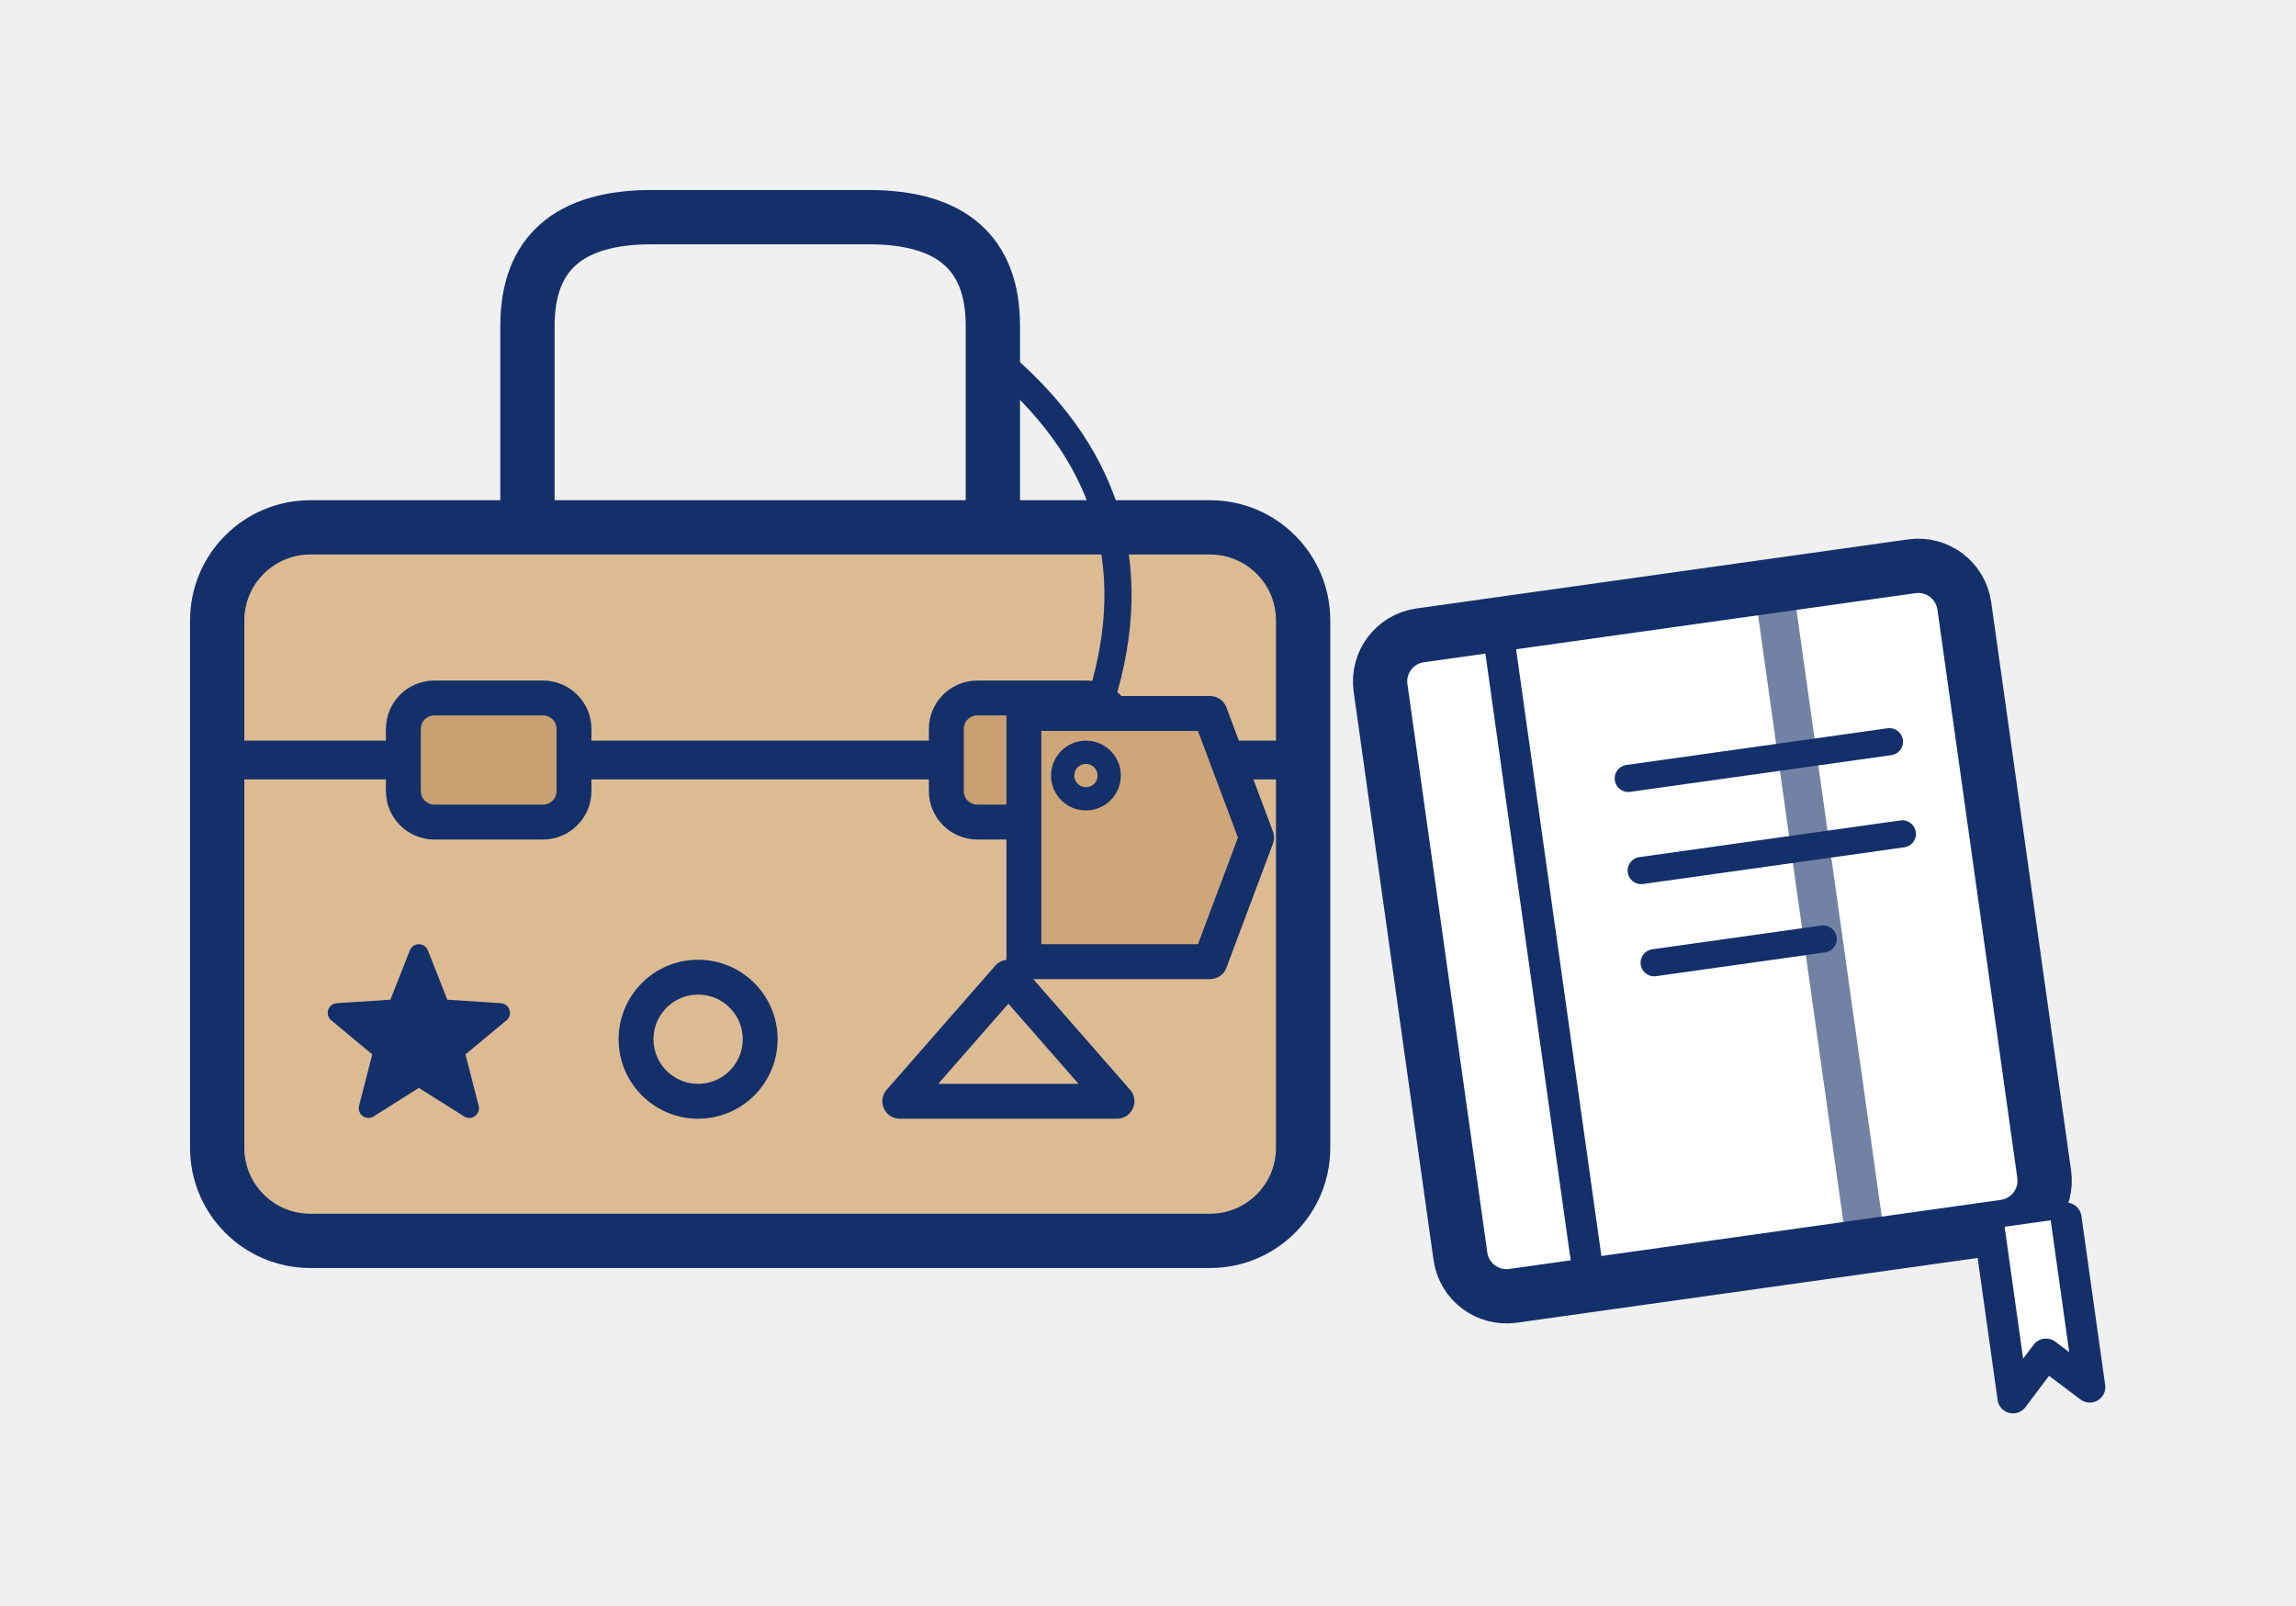
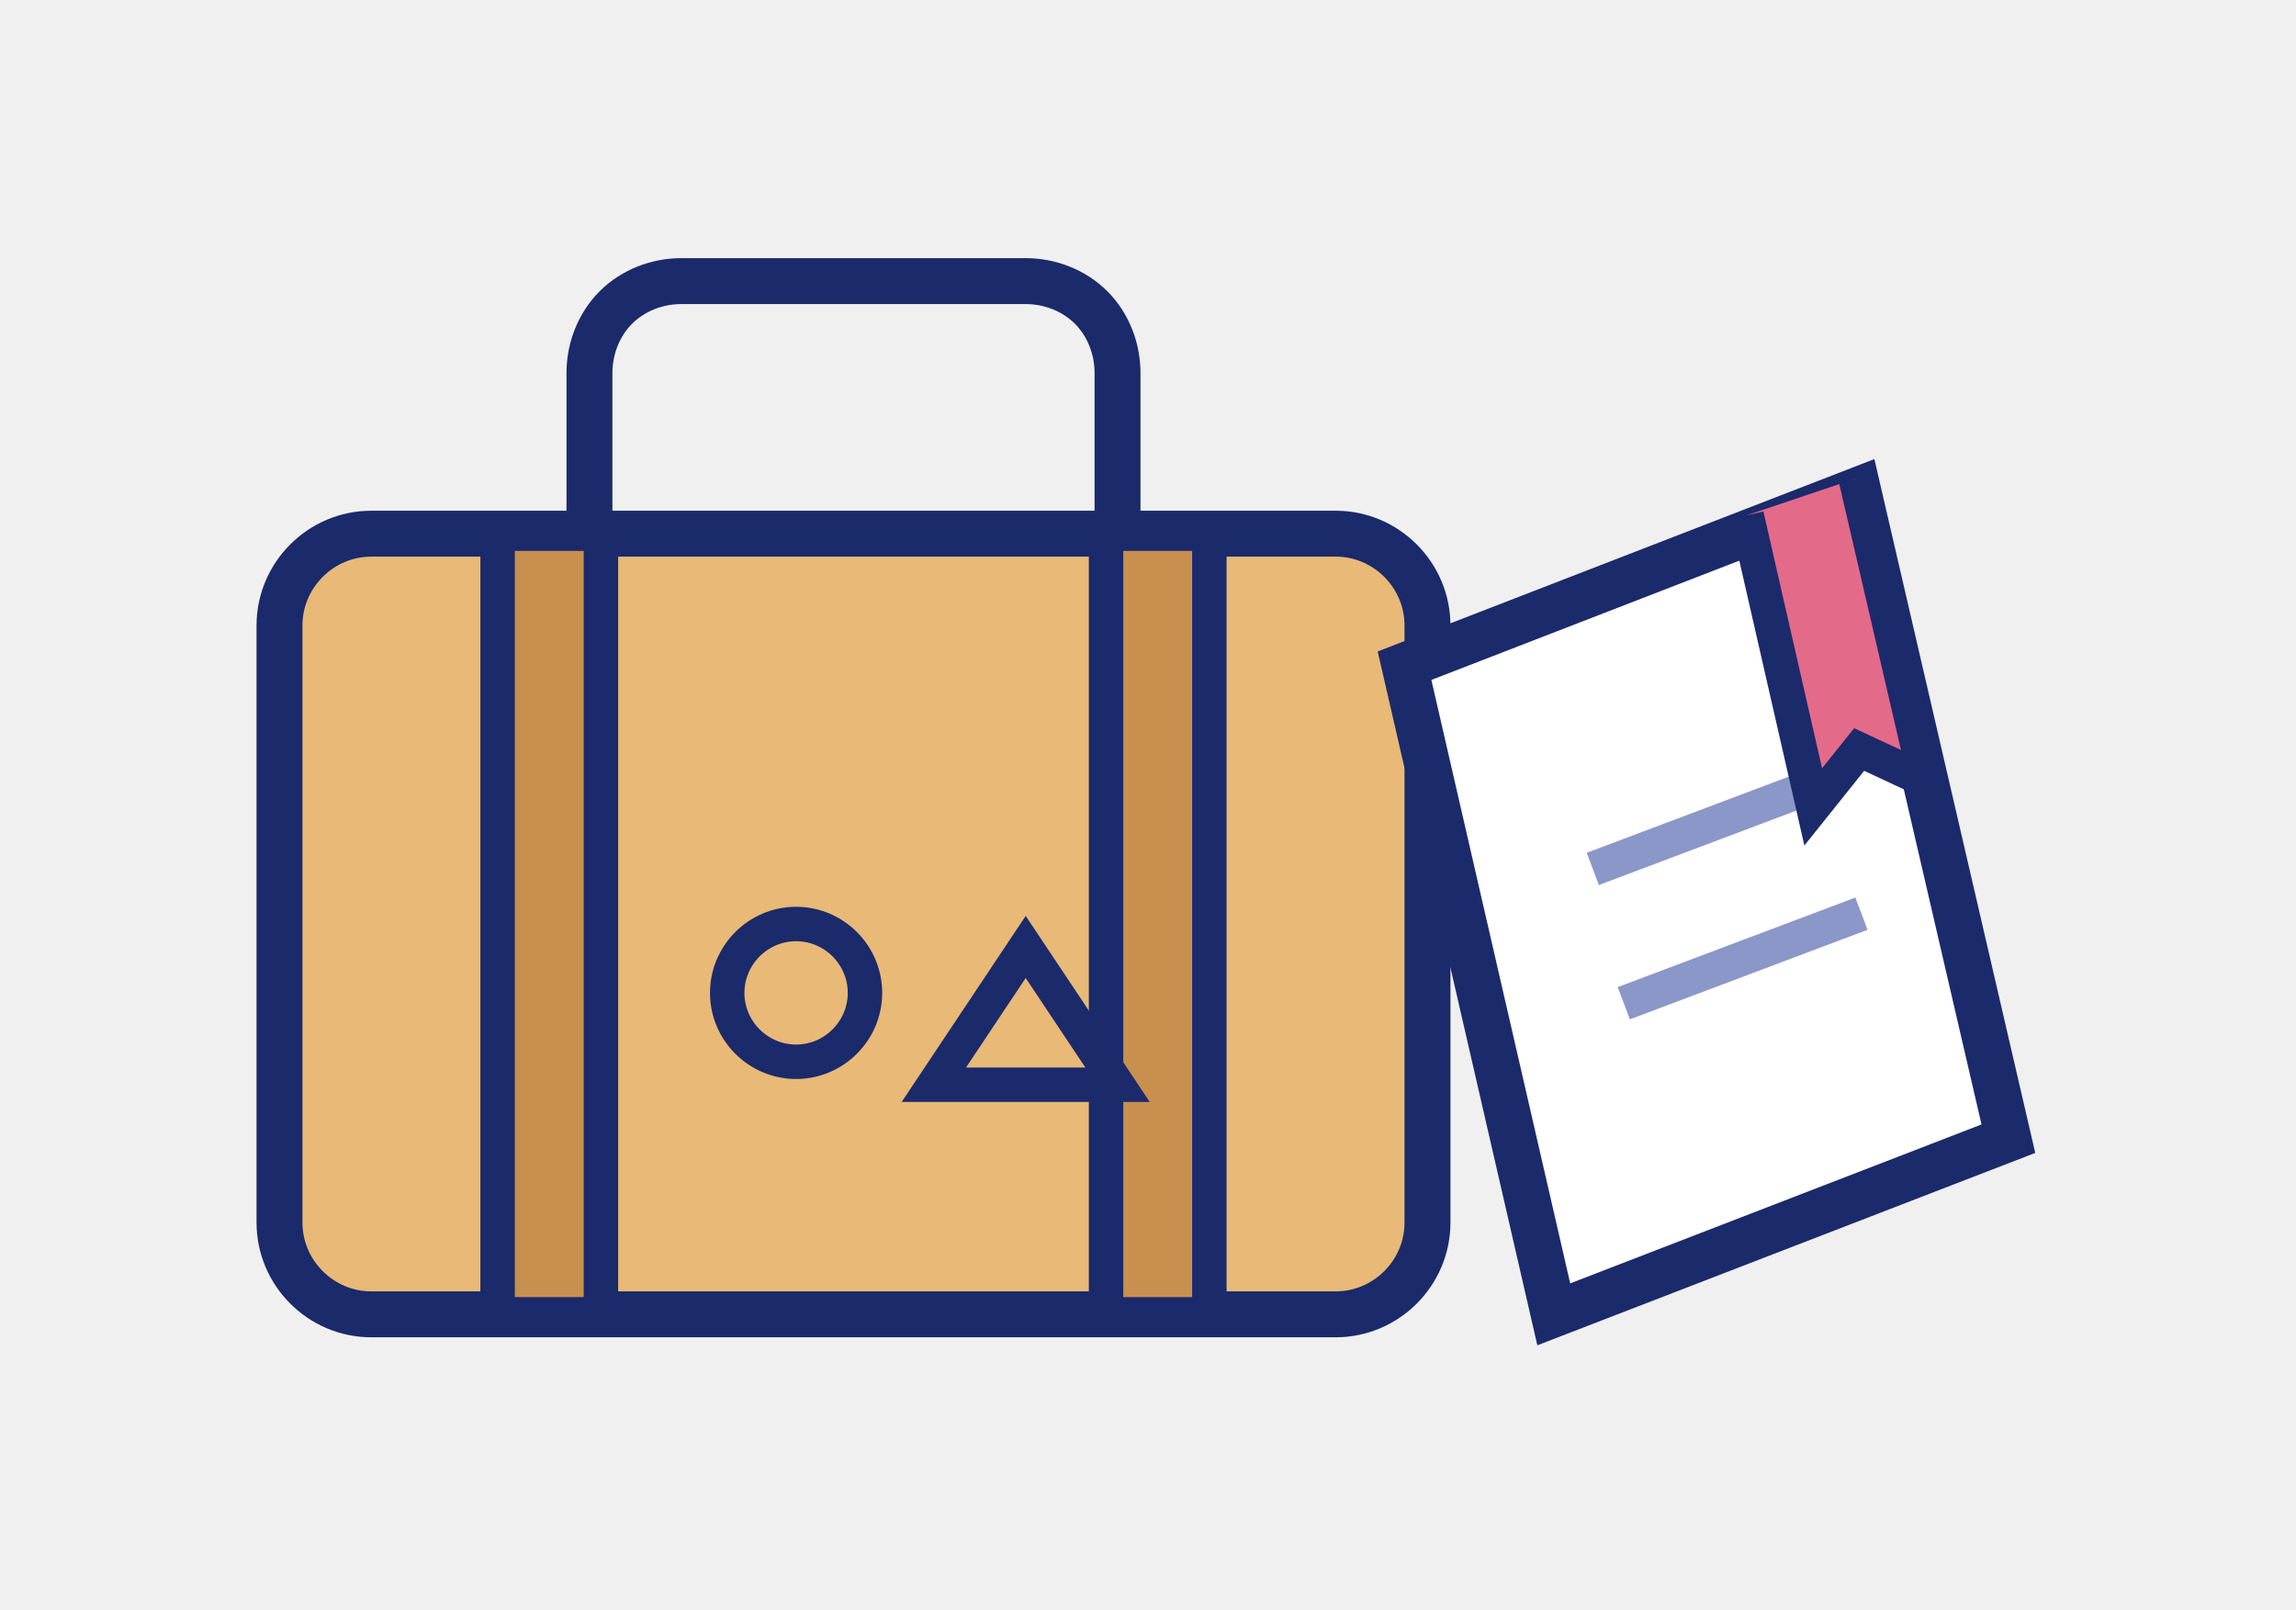
- <svg xmlns="http://www.w3.org/2000/svg" viewBox="132 444 296 207" width="296" height="207" aria-hidden="true">
-   <g fill="none" stroke="#14306A" stroke-width="7" stroke-linecap="round" stroke-linejoin="round">
-     <g id="object-writing-in-transit" transform="translate(160,512)">
-       <path d="M40 0 V-26 Q40 -40 56 -40 H84 Q100 -40 100 -26 V0" stroke-width="7" />
-       <rect data-case="body" x="0" y="0" width="140" height="92" rx="12" fill="#DDBB92" />
-       <path d="M0 30 H140" stroke-width="5" />
-       <rect data-case="clasp" x="24" y="22" width="22" height="16" rx="4" fill="#C9A070" stroke-width="4.5" />
-       <rect data-case="clasp" x="94" y="22" width="22" height="16" rx="4" fill="#C9A070" stroke-width="4.5" />
-       <path d="M26.0 55.0 L28.8 62.1 L36.5 62.6 L30.6 67.5 L32.5 74.9 L26.0 70.8 L19.5 74.9 L21.4 67.5 L15.5 62.6 L23.2 62.1 Z" fill="#14306A" stroke-width="2.5" />
-       <circle cx="62" cy="66" r="8" stroke-width="4.5" />
-       <path d="M88 74 l14 -16 l14 16 Z" stroke-width="4.5" />
-       <path d="M100 -22 q22 18 14 44" stroke-width="3.5" />
-       <path data-case="tag" d="M104 24 H128 L134 40 L128 56 H104 Z" fill="#CFA678" stroke-width="4.5" />
-       <circle cx="112" cy="32" r="3" stroke-width="3" />
-       <g transform="translate(160,92) rotate(-8)">
-         <rect x="0" y="-78" width="76" height="86" rx="6" fill="#fff" />
-         <path d="M16 -78 V8" stroke-width="4" />
-         <path d="M52 -78 V8" stroke-width="5" stroke-opacity="0.6" />
-         <path d="M30 -56 H64 M30 -44 H64 M30 -32 H52" stroke-width="3.5" />
-         <path d="M68 8 V30 L73 25 L78 30 V8" fill="#fff" stroke-width="4" />
-       </g>
-     </g>
+ <svg xmlns="http://www.w3.org/2000/svg" viewBox="78.5 413.5 214 150" width="214" height="150" aria-hidden="true">
+   <g transform="translate(13.6 215) scale(1.07)" fill="none">
+     <path d="M112 232V218C112 215.9 112.8 213.8 114.3 212.3C115.8 210.8 117.9 210 120 210H150C152.1 210 154.2 210.8 155.7 212.3C157.2 213.8 158 215.9 158 218V232" stroke="#1B2A6B" stroke-width="4" />
+     <path d="M177 232H93C88.6 232 85 235.6 85 240V292C85 296.4 88.6 300 93 300H177C181.4 300 185 296.4 185 292V240C185 235.6 181.4 232 177 232Z" fill="#E8B977" stroke="#1B2A6B" stroke-width="4" />
+     <path d="M113 232H104V300H113V232Z" fill="#C88F4E" stroke="#1B2A6B" stroke-width="3" />
+     <path d="M166 232H157V300H166V232Z" fill="#C88F4E" stroke="#1B2A6B" stroke-width="3" />
+     <path d="M130 278C133.3 278 136 275.3 136 272C136 268.7 133.3 266 130 266C126.7 266 124 268.7 124 272C124 275.3 126.7 278 130 278Z" stroke="#1B2A6B" stroke-width="3" />
+     <path d="M142 280L150 268L158 280H142Z" stroke="#1B2A6B" stroke-width="3" />
+     <path d="M183 243.5L222.5 228.2L235.6 284.7L196 300L183 243.5Z" fill="white" stroke="#1B2A6B" stroke-width="4" />
+     <path d="M199.4 261.2L220.1 253.4M202.1 272.9L222.8 265.1" stroke="#8A97C8" stroke-width="3" />
+     <path d="M212.8 230.4L218.6 255.8L222.6 250.8L228.4 253.5L222.3 227.2" fill="#E46A8A" stroke="#1B2A6B" stroke-width="3" />
  </g>
</svg>
